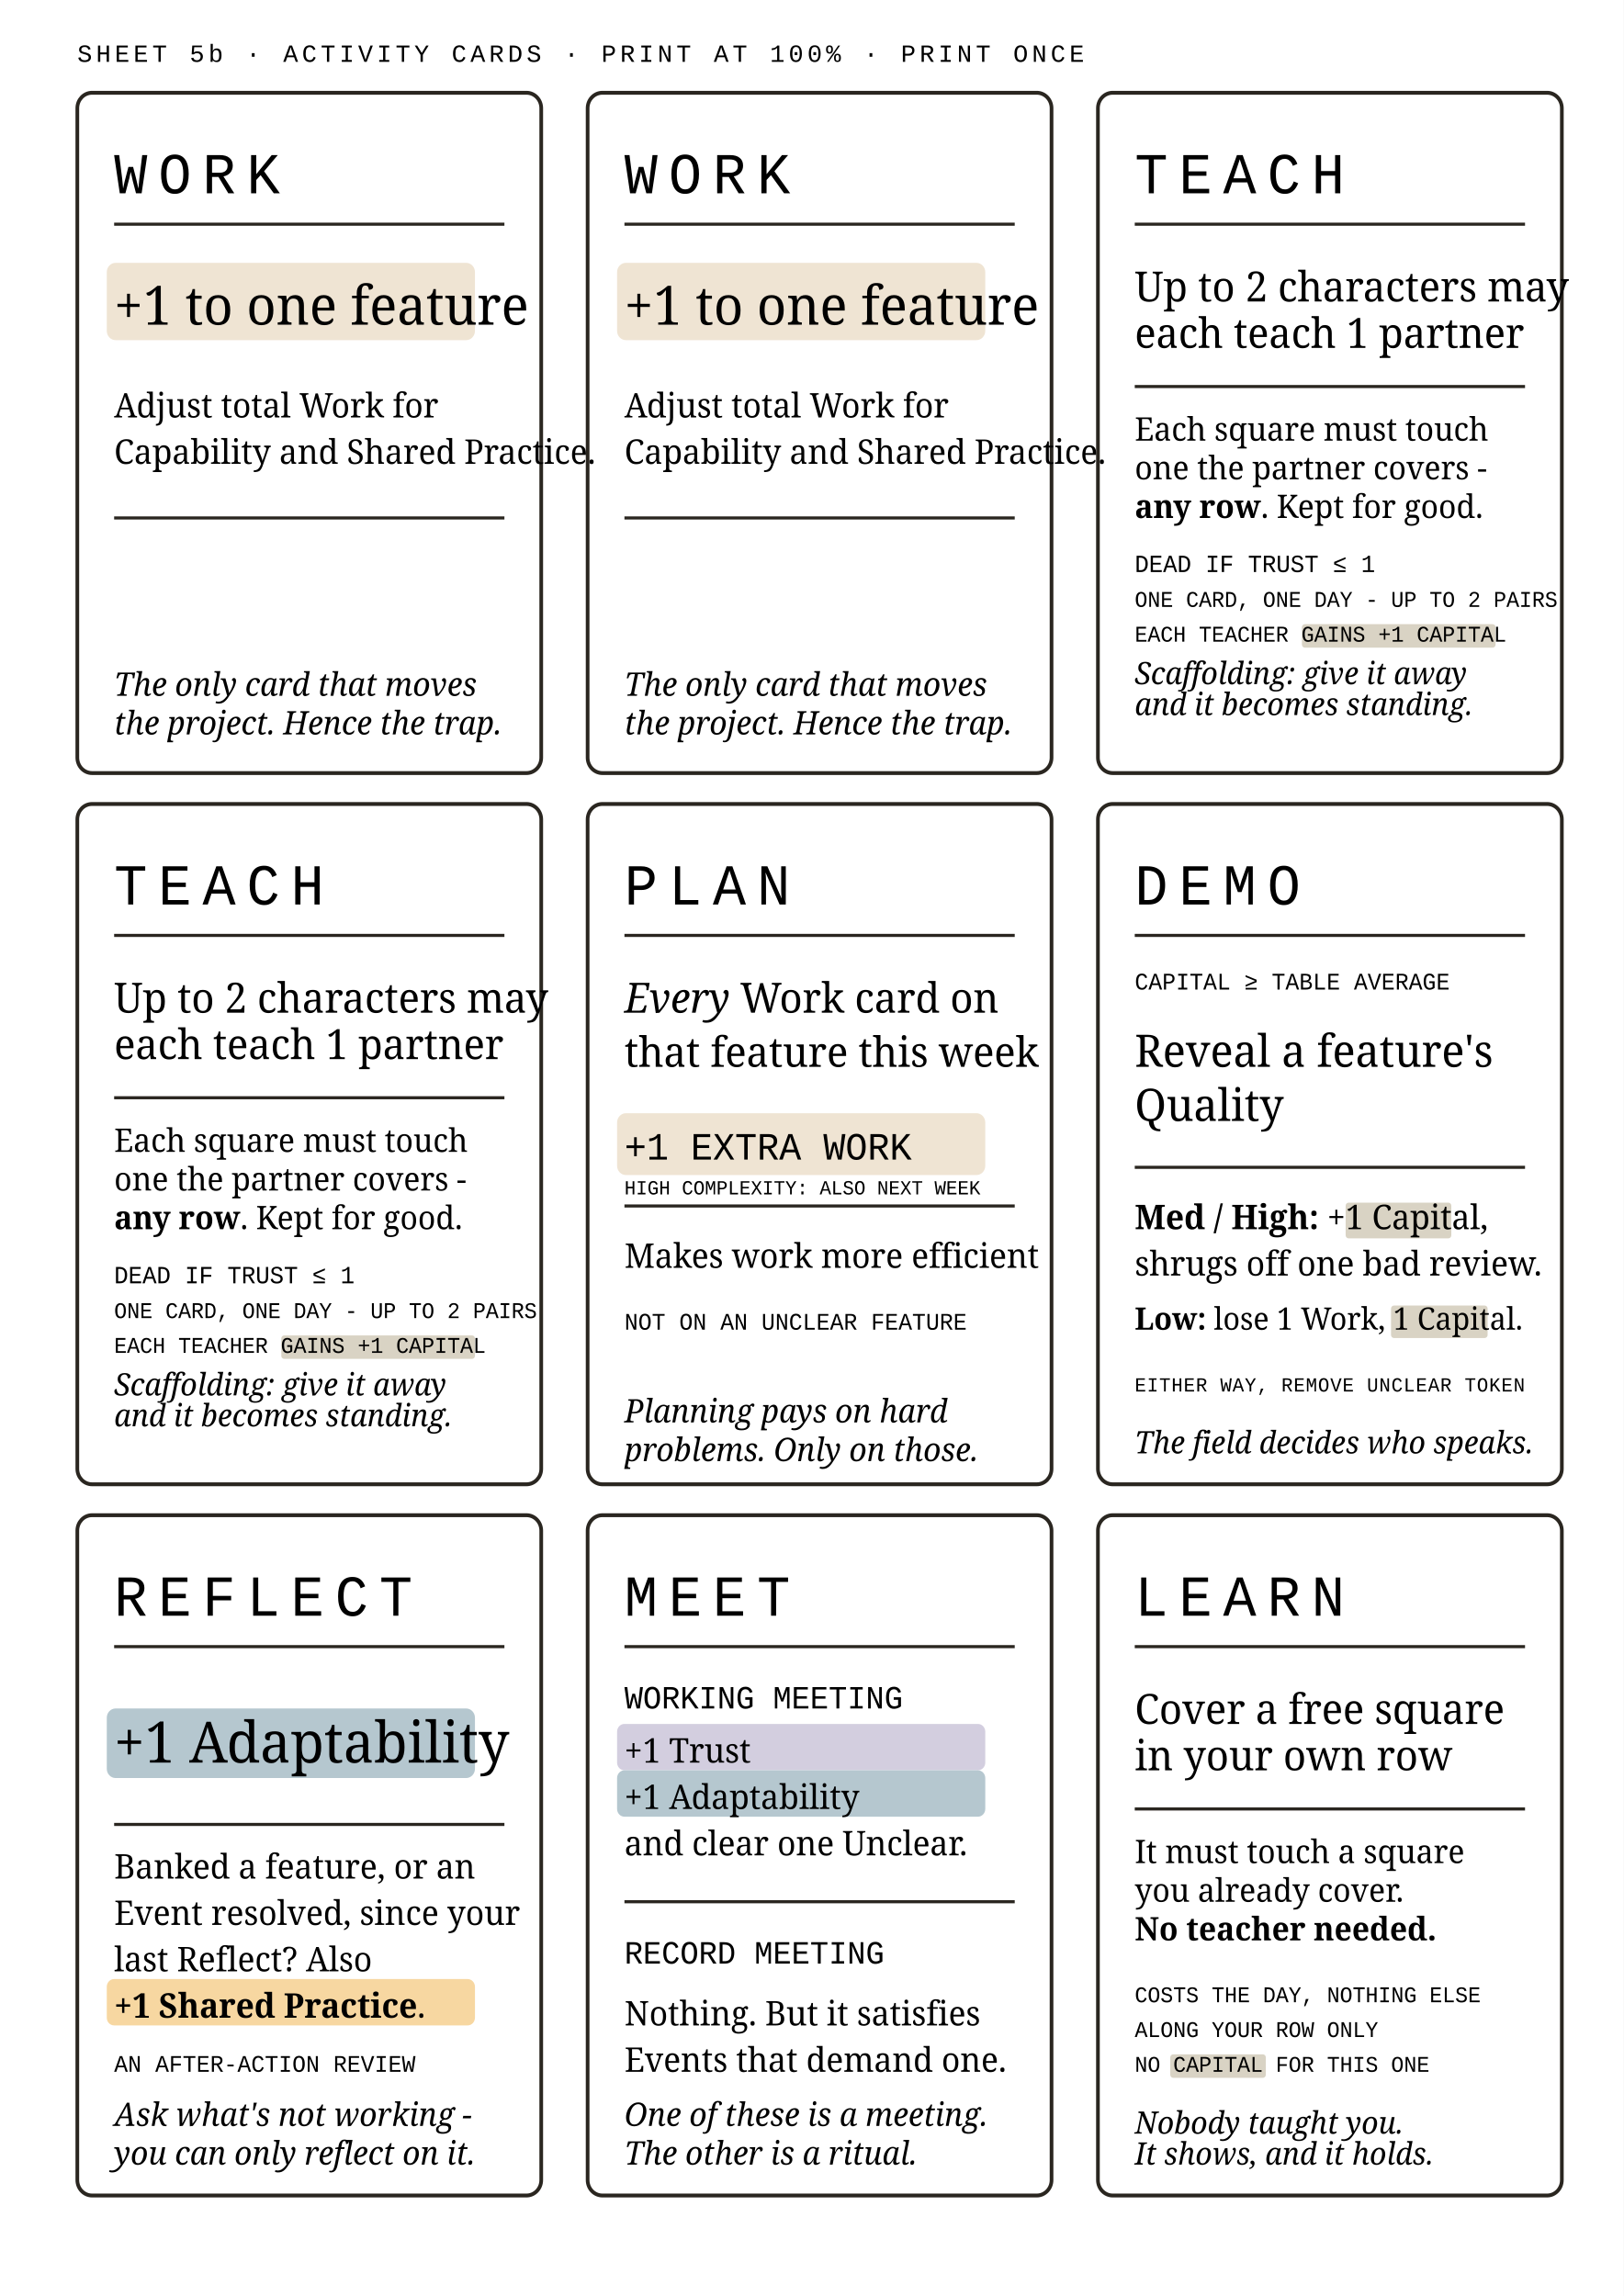
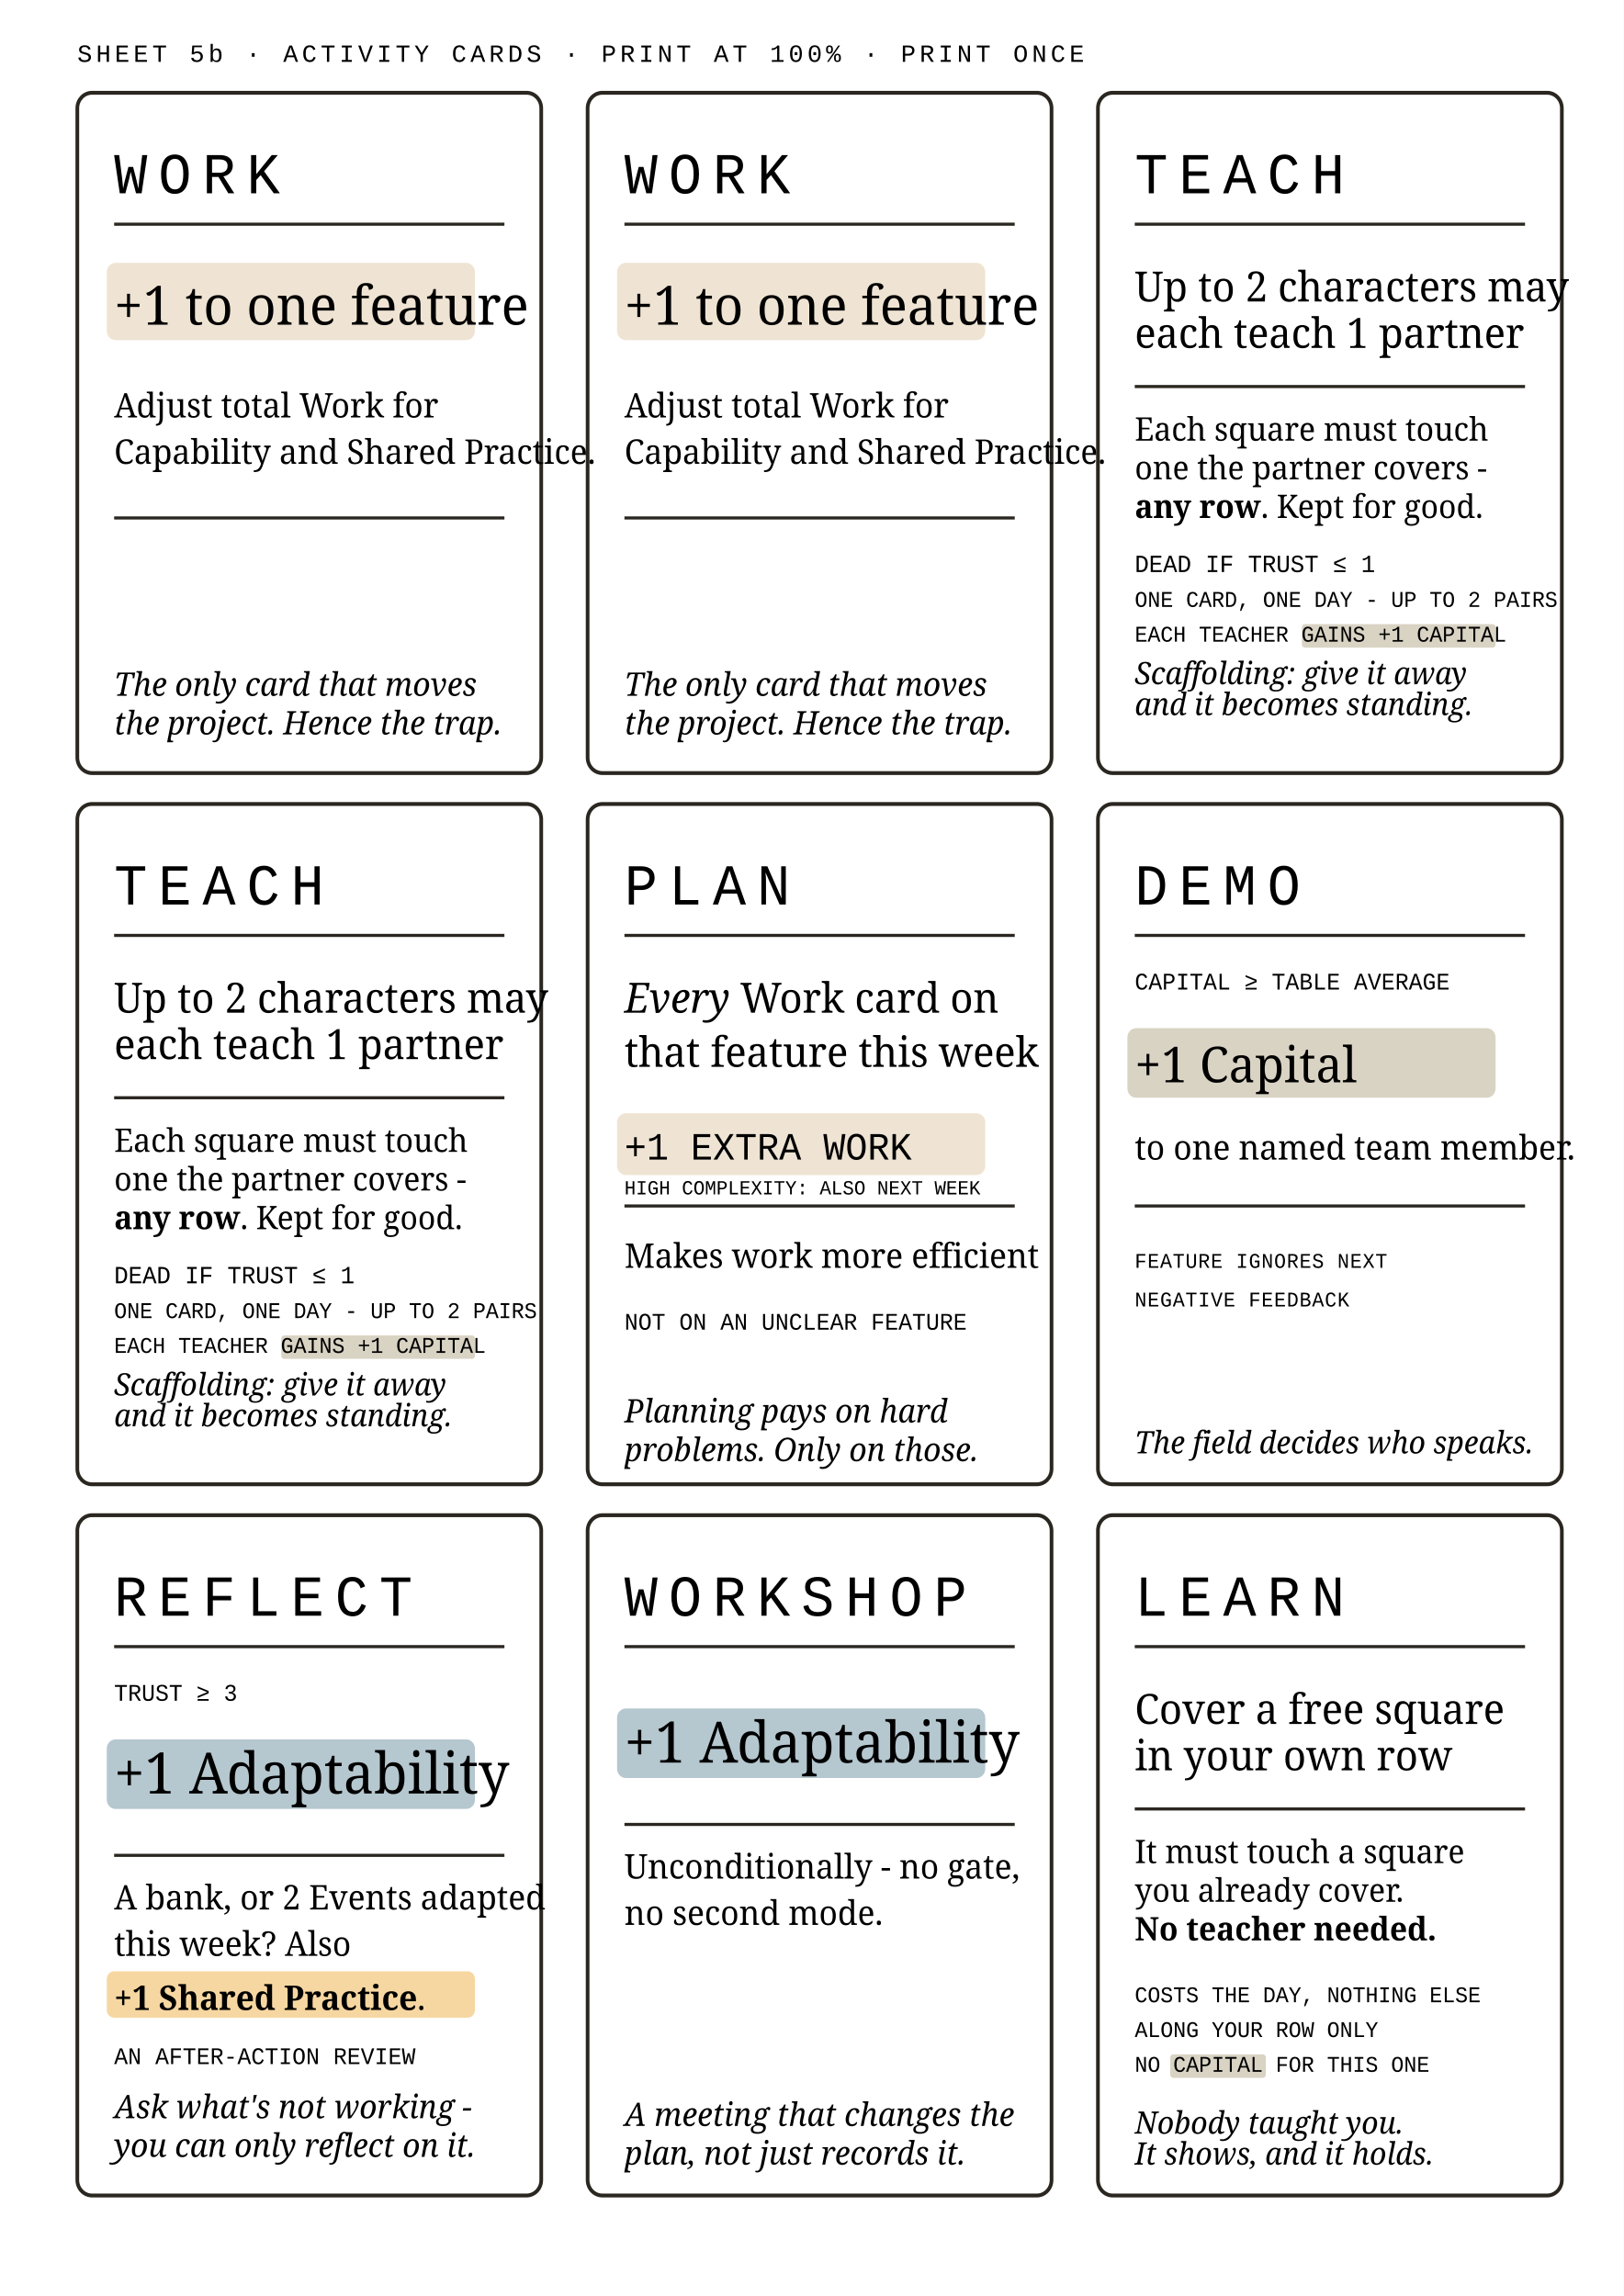
<svg xmlns="http://www.w3.org/2000/svg" width="210mm" height="297mm" viewBox="0 0 210 297">
  <style>
  .s { font-family:"EB Garamond",Garamond,Georgia,serif; fill:#000000; }
  .m { font-family:"IBM Plex Mono","Courier New",monospace; fill:#000000; }
  .c { fill:none; stroke:#2A2620; stroke-width:.5; }
  .h { stroke:#2A2620; stroke-width:.4; fill:none; }
  .q { fill:#000000; }
  .trust { fill:#000000; }
  .adapt { fill:#000000; }
</style>
  <defs>
    <g id="work" transform="scale(.952381,1)">
      <rect width="63" height="88" rx="2" class="c" />
      <text x="5" y="13" class="m" font-size="7.5" letter-spacing="1.5">WORK</text>
      <line x1="5" y1="17" x2="58" y2="17" class="h" stroke-width=".7" />
      <rect x="4" y="22" width="50" height="10" rx="1.2" fill="#EFE4D3" />
      <text x="5" y="30" class="s" font-size="7">+1 to one feature</text>
      <text x="5" y="42" class="s" font-size="4.4">Adjust total Work for</text>
      <text x="5" y="48" class="s" font-size="4.4">Capability and Shared Practice.</text>
      <line x1="5" y1="55" x2="58" y2="55" class="h" />
      <text x="5" y="78" class="s" font-size="4.2" font-style="italic">The only card that moves</text>
      <text x="5" y="83" class="s" font-size="4.2" font-style="italic">the project. Hence the trap.</text>
    </g>
    <g id="teach" transform="scale(.952381,1)">
      <rect width="63" height="88" rx="2" class="c" />
      <text x="5" y="13" class="m" font-size="7.5" letter-spacing="1.5">TEACH</text>
      <line x1="5" y1="17" x2="58" y2="17" class="h" stroke-width=".7" />
      <text x="5" y="27" class="s" font-size="5.4">Up to 2 characters may</text>
      <text x="5" y="33" class="s" font-size="5.4">each teach 1 partner</text>
      <line x1="5" y1="38" x2="58" y2="38" class="h" />
      <text x="5" y="45" class="s" font-size="4.2">Each square must touch</text>
      <text x="5" y="50" class="s" font-size="4.2">one the partner covers -</text>
      <text x="5" y="55" class="s" font-size="4.2">
        <tspan font-weight="bold">any row</tspan>. Kept for good.</text>
      <text x="5" y="62" class="m trust" font-size="3.2">DEAD IF TRUST ≤ 1</text>
      <text x="5" y="66.5" class="m q" font-size="2.9">ONE CARD, ONE DAY - UP TO 2 PAIRS</text>
      <rect x="27.7" y="68.74" width="26.3" height="3.04" rx=".4" fill="#D9D3C4" />
      <text x="5" y="71" class="m q" font-size="2.9">EACH TEACHER GAINS +1 <tspan>CAPITAL</tspan>
      </text>
      <text x="5" y="76.5" class="s" font-size="4" font-style="italic">Scaffolding: give it away</text>
      <text x="5" y="80.5" class="s" font-size="4" font-style="italic">and it becomes standing.</text>
    </g>
    <g id="plan" transform="scale(.952381,1)">
      <rect width="63" height="88" rx="2" class="c" />
      <text x="5" y="13" class="m" font-size="7.5" letter-spacing="1.5">PLAN</text>
      <line x1="5" y1="17" x2="58" y2="17" class="h" stroke-width=".7" />
      <text x="5" y="27" class="s" font-size="5.4">
        <tspan font-style="italic">Every</tspan> Work card on</text>
      <text x="5" y="34" class="s" font-size="5.4">that feature this week</text>
      <rect x="4" y="40" width="50" height="8" rx="1.2" fill="#EFE4D3" />
      <text x="5" y="46" class="m" font-size="5">+1 EXTRA WORK</text>
      <text x="5" y="50.5" class="m q" font-size="2.6">HIGH COMPLEXITY: ALSO NEXT WEEK</text>
      <line x1="5" y1="52" x2="58" y2="52" class="h" />
      <text x="5" y="60" class="s" font-size="4.4">Makes work more efficient</text>
      <text x="5" y="68" class="m" font-size="3.1">NOT ON AN UNCLEAR FEATURE</text>
      <text x="5" y="80" class="s" font-size="4.2" font-style="italic">Planning pays on hard</text>
      <text x="5" y="85" class="s" font-size="4.2" font-style="italic">problems. Only on those.</text>
    </g>
    <g id="demo" transform="scale(.952381,1)">
      <rect width="63" height="88" rx="2" class="c" />
      <text x="5" y="13" class="m" font-size="7.5" letter-spacing="1.5">DEMO</text>
      <line x1="5" y1="17" x2="58" y2="17" class="h" stroke-width=".7" />
      <text x="5" y="24" class="m" font-size="3.1">CAPITAL ≥ TABLE AVERAGE</text>
-       <text x="5" y="34" class="s" font-size="5.8">Reveal a feature's</text>
-       <text x="5" y="41" class="s" font-size="5.8">Quality</text>
-       <line x1="5" y1="47" x2="58" y2="47" class="h" />
-       <rect x="33.64" y="51.57" width="14.35" height="4.62" rx=".4" fill="#D9D3C4" />
-       <text x="5" y="55" class="s" font-size="4.4">
-         <tspan font-weight="bold">Med / High:</tspan> +1 <tspan>Capital</tspan>,</text>
-       <text x="5" y="61" class="s" font-size="4.4">shrugs off one bad review.</text>
-       <rect x="39.80" y="64.88" width="13.12" height="4.20" rx=".4" fill="#D9D3C4" />
-       <text x="5" y="68" class="s" font-size="4">
-         <tspan font-weight="bold">Low:</tspan> lose 1 Work, 1 <tspan>Capital</tspan>.</text>
-       <text x="5" y="76" class="m q" font-size="2.6" letter-spacing=".1">EITHER WAY, REMOVE UNCLEAR TOKEN</text>
+       <rect x="4" y="29" width="50" height="9" rx="1.2" fill="#D9D3C4" />
+       <text x="5" y="36" class="s" font-size="6.4">+1 Capital</text>
+       <text x="5" y="46" class="s" font-size="4.4">to one named team member.</text>
+       <line x1="5" y1="52" x2="58" y2="52" class="h" />
+       <text x="5" y="60" class="m q" font-size="2.7" letter-spacing=".1">FEATURE IGNORES NEXT</text>
+       <text x="5" y="65" class="m q" font-size="2.7" letter-spacing=".1">NEGATIVE FEEDBACK</text>
      <text x="5" y="84" class="s" font-size="4" font-style="italic">The field decides who speaks.</text>
    </g>
    <g id="reflect" transform="scale(.952381,1)">
      <rect width="63" height="88" rx="2" class="c" />
      <text x="5" y="13" class="m" font-size="7.5" letter-spacing="1.5">REFLECT</text>
      <line x1="5" y1="17" x2="58" y2="17" class="h" stroke-width=".7" />
+       <text x="5" y="24" class="m" font-size="3.1">TRUST ≥ 3</text>
+       <rect x="4" y="29" width="50" height="9" rx="1.2" fill="#B5C7CF" />
+       <text x="5" y="36" class="s adapt" font-size="7.4">+1 Adaptability</text>
+       <line x1="5" y1="44" x2="58" y2="44" class="h" />
+       <text x="5" y="51" class="s" font-size="4.4">A bank, or 2 Events adapted</text>
+       <text x="5" y="57" class="s" font-size="4.4">this week? Also</text>
+       <rect x="4" y="59" width="50" height="6" rx="1" fill="#F7D7A1" />
+       <text x="5" y="64" class="s" font-size="4.4">
+         <tspan font-weight="bold">+1 Shared Practice</tspan>.</text>
+       <text x="5" y="71" class="m q" font-size="3.1">AN AFTER-ACTION REVIEW</text>
+       <text x="5" y="78" class="s" font-size="4.2" font-style="italic">Ask what's not working -</text>
+       <text x="5" y="83" class="s" font-size="4.2" font-style="italic">you can only reflect on it.</text>
+     </g>
+     <g id="workshop" transform="scale(.952381,1)">
+       <rect width="63" height="88" rx="2" class="c" />
+       <text x="5" y="13" class="m" font-size="7.5" letter-spacing="1.5">WORKSHOP</text>
+       <line x1="5" y1="17" x2="58" y2="17" class="h" stroke-width=".7" />
      <rect x="4" y="25" width="50" height="9" rx="1.2" fill="#B5C7CF" />
      <text x="5" y="32" class="s adapt" font-size="7.4">+1 Adaptability</text>
      <line x1="5" y1="40" x2="58" y2="40" class="h" />
-       <text x="5" y="47" class="s" font-size="4.4">Banked a feature, or an</text>
-       <text x="5" y="53" class="s" font-size="4.4">Event resolved, since your</text>
-       <text x="5" y="59" class="s" font-size="4.4">last Reflect? Also</text>
-       <rect x="4" y="60" width="50" height="6" rx="1" fill="#F7D7A1" />
-       <text x="5" y="65" class="s" font-size="4.4">
-         <tspan font-weight="bold">+1 Shared Practice</tspan>.</text>
-       <text x="5" y="72" class="m q" font-size="3.1">AN AFTER-ACTION REVIEW</text>
-       <text x="5" y="79" class="s" font-size="4.2" font-style="italic">Ask what's not working -</text>
-       <text x="5" y="84" class="s" font-size="4.2" font-style="italic">you can only reflect on it.</text>
-     </g>
-     <g id="meet" transform="scale(.952381,1)">
-       <rect width="63" height="88" rx="2" class="c" />
-       <text x="5" y="13" class="m" font-size="7.5" letter-spacing="1.5">MEET</text>
-       <line x1="5" y1="17" x2="58" y2="17" class="h" stroke-width=".7" />
-       <text x="5" y="25" class="m" font-size="4.2">WORKING MEETING</text>
-       <rect x="4" y="27" width="50" height="6" rx="1" fill="#D3CEDF" />
-       <text x="5" y="32" class="s trust" font-size="4.4">+1 Trust</text>
-       <rect x="4" y="33" width="50" height="6" rx="1" fill="#B5C7CF" />
-       <text x="5" y="38" class="s adapt" font-size="4.4">+1 Adaptability</text>
-       <text x="5" y="44" class="s" font-size="4.4">and clear one Unclear.</text>
-       <line x1="5" y1="50" x2="58" y2="50" class="h" />
-       <text x="5" y="58" class="m" font-size="4.2">RECORD MEETING</text>
-       <text x="5" y="66" class="s" font-size="4.4">Nothing. But it satisfies</text>
-       <text x="5" y="72" class="s" font-size="4.4">Events that demand one.</text>
-       <text x="5" y="79" class="s" font-size="4.2" font-style="italic">One of these is a meeting.</text>
-       <text x="5" y="84" class="s" font-size="4.2" font-style="italic">The other is a ritual.</text>
+       <text x="5" y="47" class="s" font-size="4.4">Unconditionally - no gate,</text>
+       <text x="5" y="53" class="s" font-size="4.4">no second mode.</text>
+       <text x="5" y="79" class="s" font-size="4.2" font-style="italic">A meeting that changes the</text>
+       <text x="5" y="84" class="s" font-size="4.2" font-style="italic">plan, not just records it.</text>
    </g>
    <g id="learn" transform="scale(.952381,1)">
      <rect width="63" height="88" rx="2" class="c" />
      <text x="5" y="13" class="m" font-size="7.5" letter-spacing="1.5">LEARN</text>
      <line x1="5" y1="17" x2="58" y2="17" class="h" stroke-width=".7" />
      <text x="5" y="27" class="s" font-size="5.4">Cover a free square</text>
      <text x="5" y="33" class="s" font-size="5.4">in your own row</text>
      <line x1="5" y1="38" x2="58" y2="38" class="h" />
      <text x="5" y="45" class="s" font-size="4.2">It must touch a square</text>
      <text x="5" y="50" class="s" font-size="4.2">you already cover.</text>
      <text x="5" y="55" class="s" font-size="4.2">
        <tspan font-weight="bold">No teacher needed.</tspan>
      </text>
      <text x="5" y="63" class="m q" font-size="2.9">COSTS THE DAY, NOTHING ELSE</text>
      <text x="5" y="67.5" class="m" font-size="2.9">ALONG YOUR ROW ONLY</text>
      <rect x="9.82" y="69.74" width="12.98" height="3.04" rx=".4" fill="#D9D3C4" />
      <text x="5" y="72" class="m q" font-size="2.9">NO <tspan>CAPITAL</tspan> FOR THIS ONE</text>
      <text x="5" y="80" class="s" font-size="4" font-style="italic">Nobody taught you.</text>
      <text x="5" y="84" class="s" font-size="4" font-style="italic">It shows, and it holds.</text>
    </g>
  </defs>
  <rect width="210" height="297" fill="#FFFFFF" />
  <text x="10" y="8" class="m" font-size="3.2" letter-spacing=".5">SHEET 5b · ACTIVITY CARDS · PRINT AT 100% · PRINT ONCE</text>
  <use href="#work" x="10" y="12" />
  <use href="#work" x="76" y="12" />
  <use href="#teach" x="142" y="12" />
  <use href="#teach" x="10" y="104" />
  <use href="#plan" x="76" y="104" />
  <use href="#demo" x="142" y="104" />
  <use href="#reflect" x="10" y="196" />
-   <use href="#meet" x="76" y="196" />
+   <use href="#workshop" x="76" y="196" />
  <use href="#learn" x="142" y="196" />
</svg>
